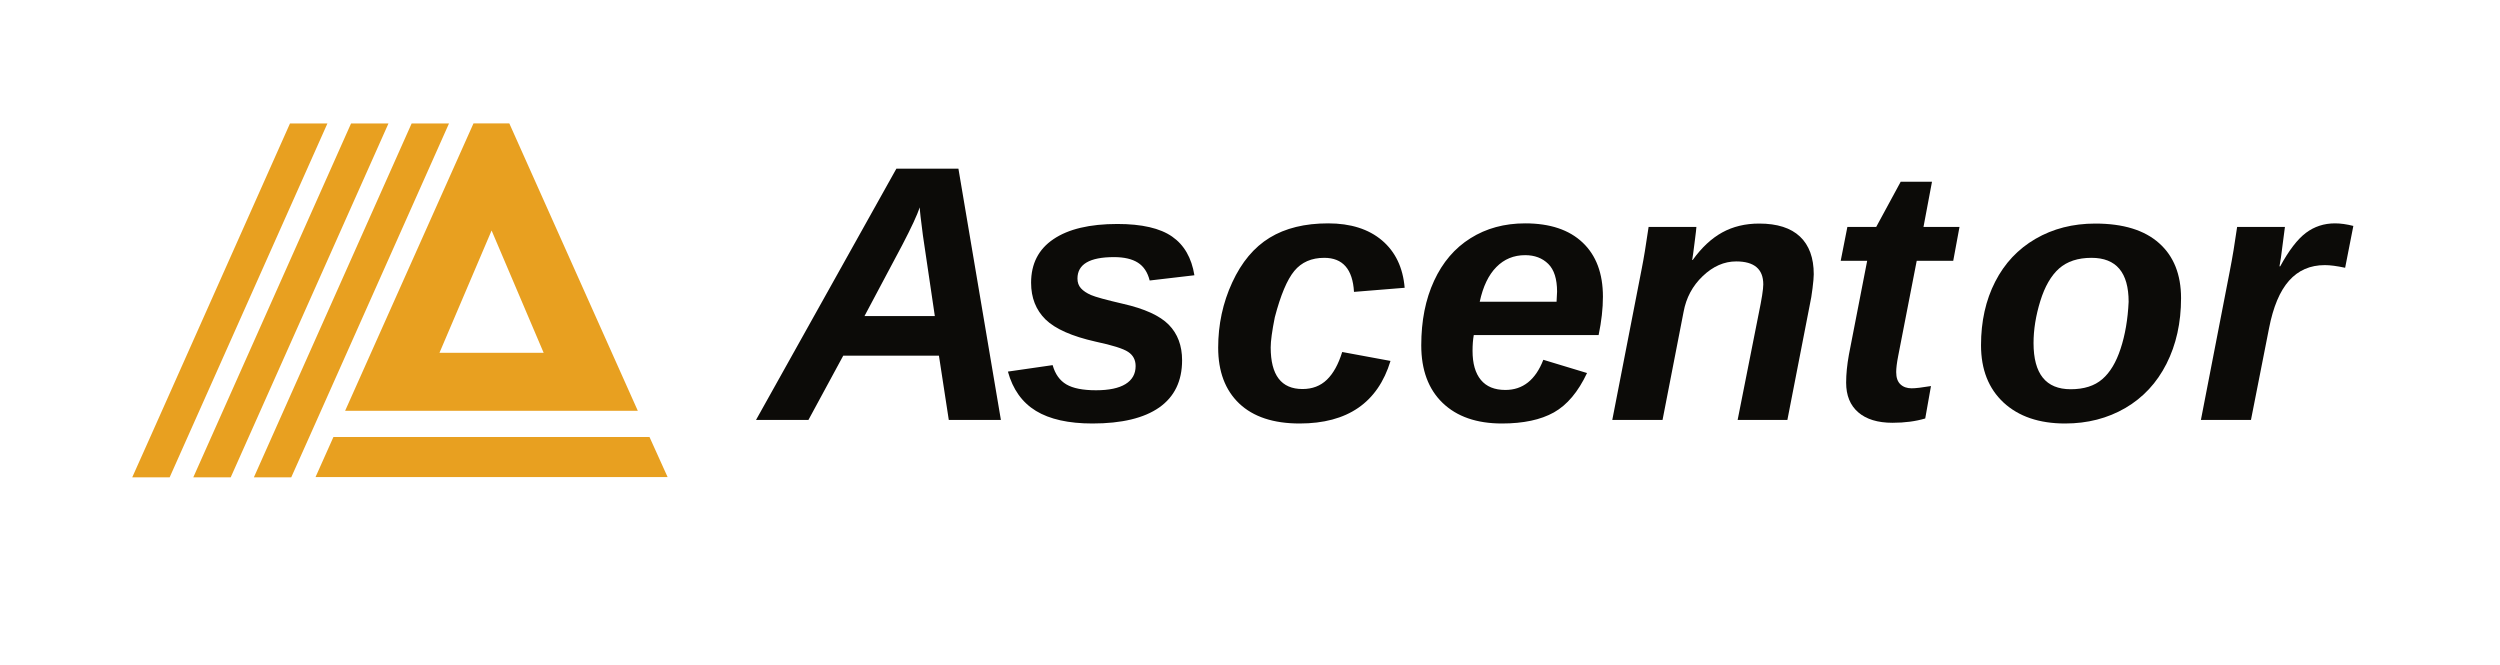
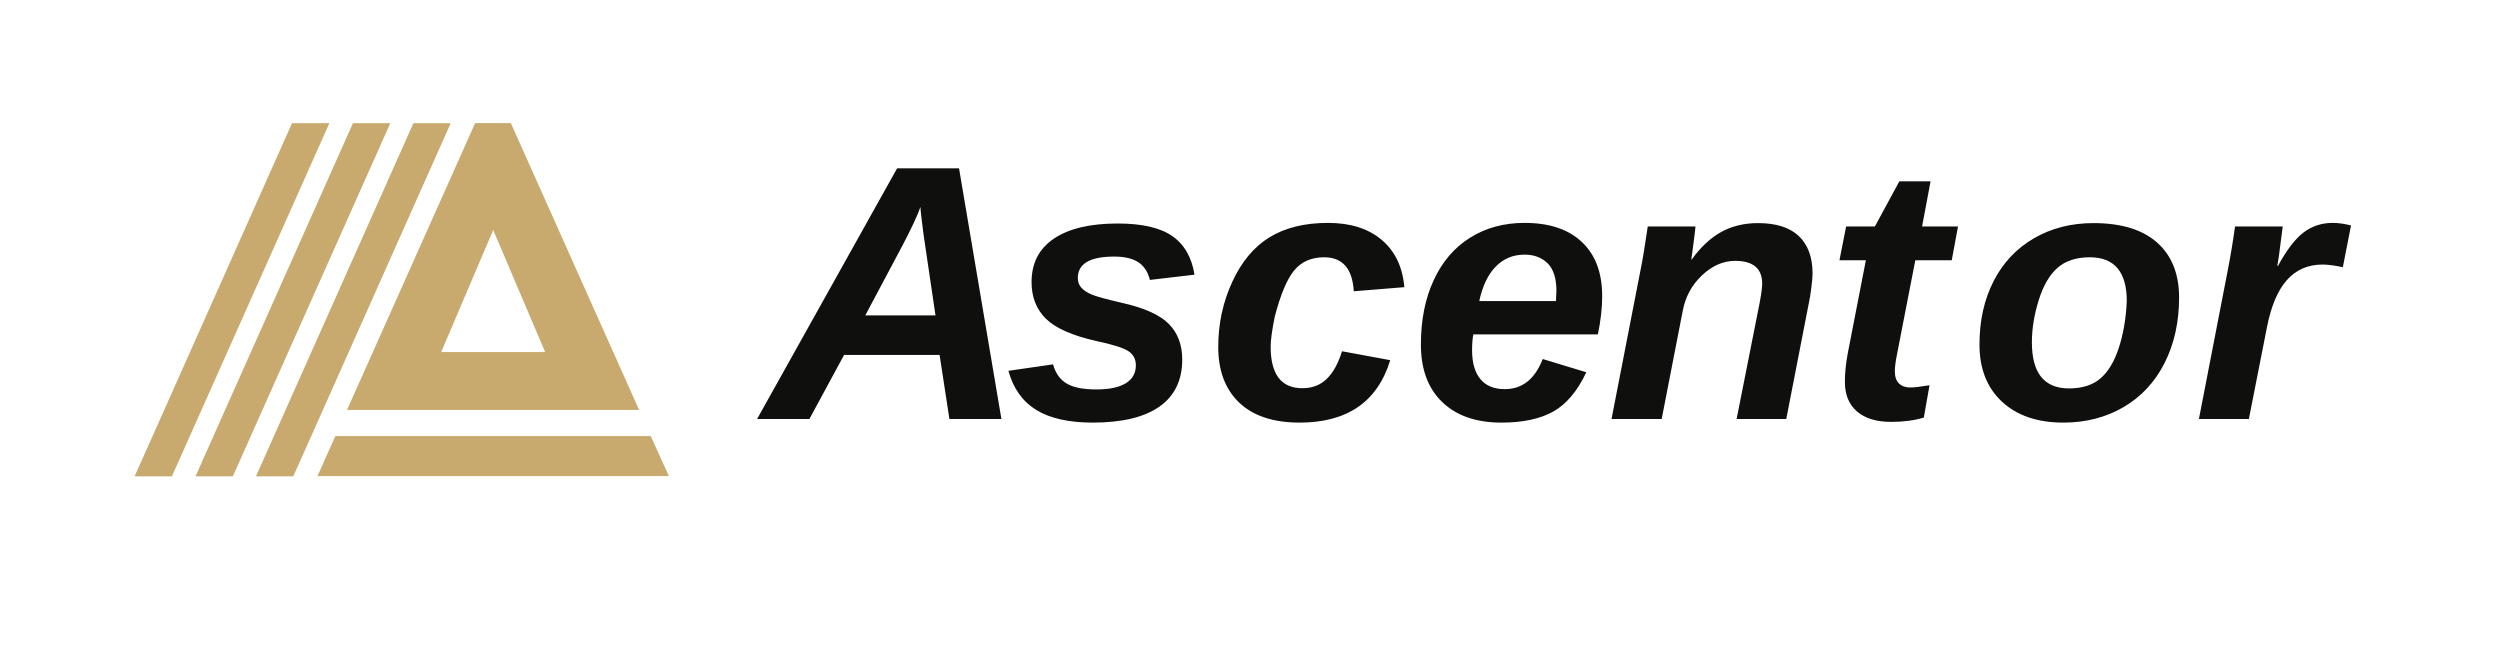
- <svg xmlns="http://www.w3.org/2000/svg" id="Layer_1" data-name="Layer 1" viewBox="0 0 380.8 101.16">
+ <svg xmlns="http://www.w3.org/2000/svg" id="Layer_1" width="381" height="101" data-name="Layer 1" viewBox="0 0 380.8 101.16">
  <defs>
-     <style>.cls-1{fill:#E8A020;}.cls-2,.cls-3,.cls-4,.cls-5{isolation:isolate;font-size:55.62px;fill:#0C0B08;font-family:Arial-BoldItalicMT, Arial;font-weight:700;font-style:italic;}.cls-2{letter-spacing:-0.05em;}.cls-4{letter-spacing:-0.01em;}.cls-5{letter-spacing:-0.02em;}</style>
+     <style>.cls-1{fill:#C8A96E;}.cls-2,.cls-3,.cls-4,.cls-5{isolation:isolate;font-size:55.62px;fill:#0F0F0E;font-family:Arial-BoldItalicMT, Arial;font-weight:700;font-style:italic;}.cls-2{letter-spacing:-0.05em;}.cls-4{letter-spacing:-0.01em;}.cls-5{letter-spacing:-0.02em;}</style>
  </defs>
  <path class="cls-1" d="M98.93,66.56H50.79l-2.73,6.11h53.63ZM77.58,18.8H72.12L52.57,62.57H97.15Zm-2.7,16.31,7.93,18.63H66.94Z" />
  <polygon class="cls-1" points="68.39 18.81 48.89 62.57 47.11 66.56 44.36 72.71 38.67 72.71 41.41 66.56 43.19 62.57 62.7 18.81 68.39 18.81" />
  <polygon class="cls-1" points="59.17 18.81 35.14 72.71 29.44 72.71 53.47 18.81 59.17 18.81" />
  <polygon class="cls-1" points="49.87 18.81 30.36 62.57 28.58 66.56 25.84 72.71 20.14 72.71 22.89 66.56 24.67 62.57 44.17 18.81 49.87 18.81" />
  <text class="cls-2" transform="translate(116.3 63.96)">A</text>
  <text class="cls-3" transform="translate(152.9 63.96)">sce</text>
  <text class="cls-4" transform="translate(244.63 63.96)">nt</text>
  <text class="cls-3" transform="translate(300.03 63.96)">o</text>
  <text class="cls-5" transform="translate(334.29 63.96)">r</text>
</svg>
